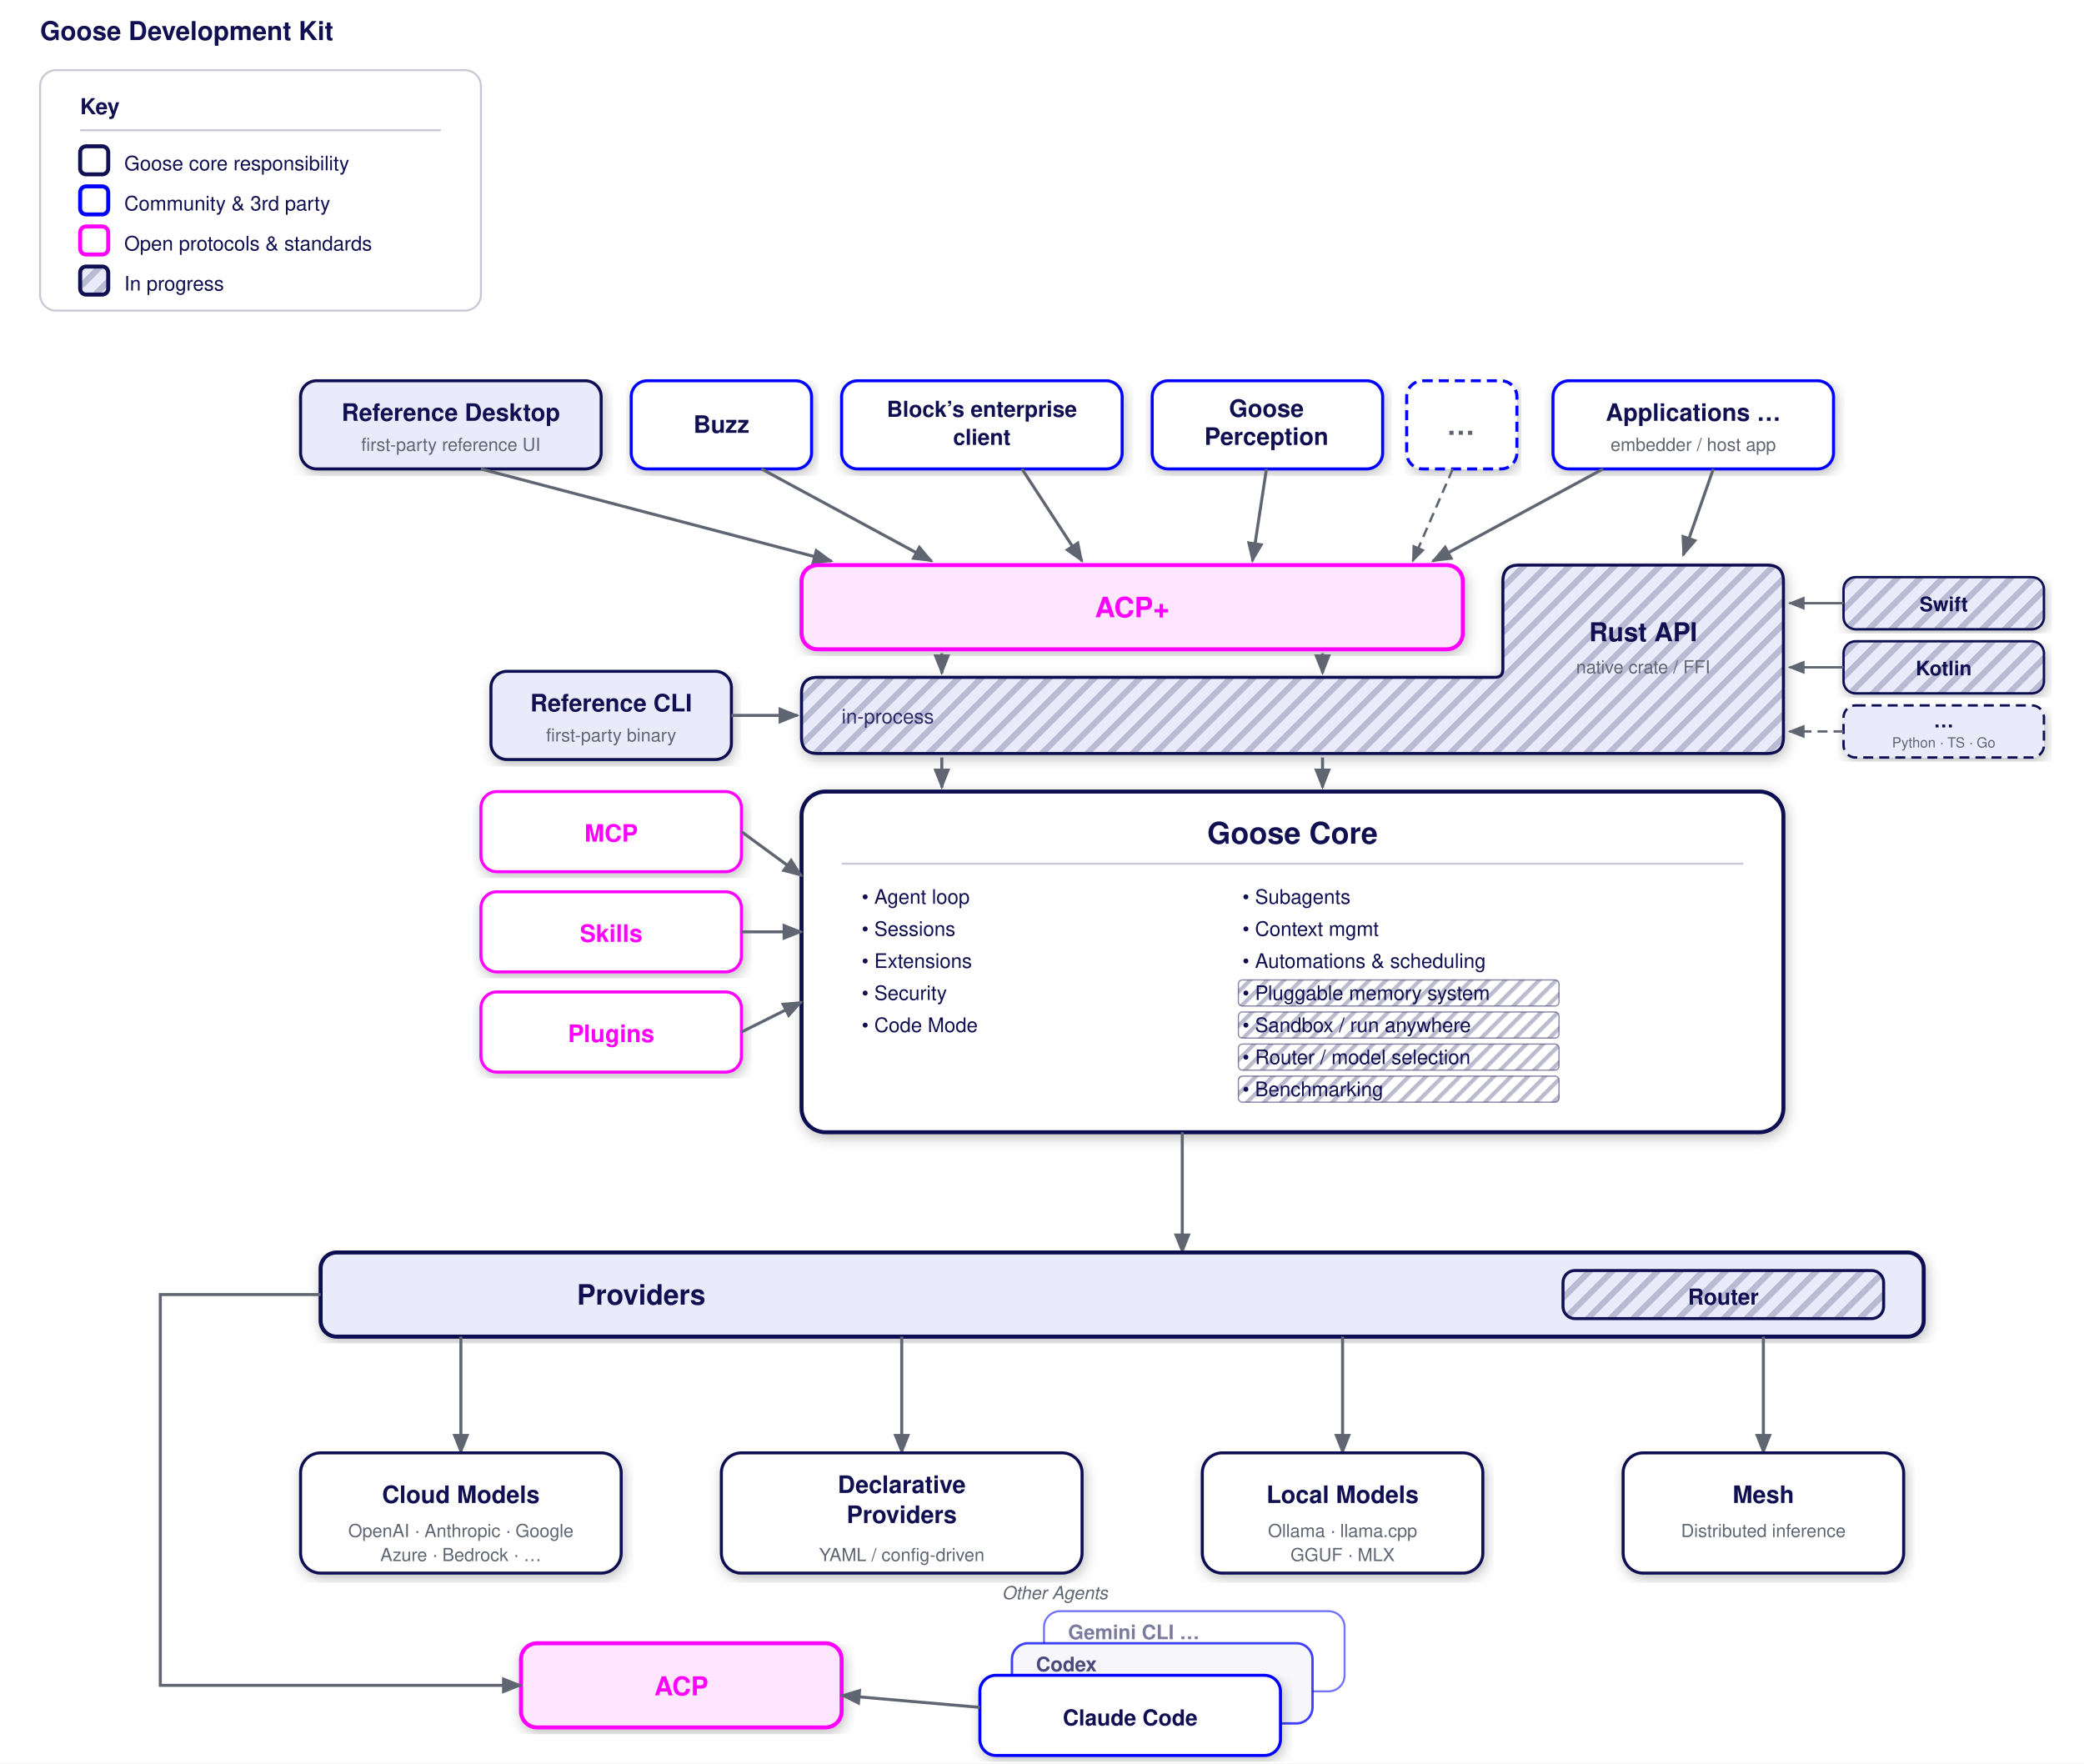
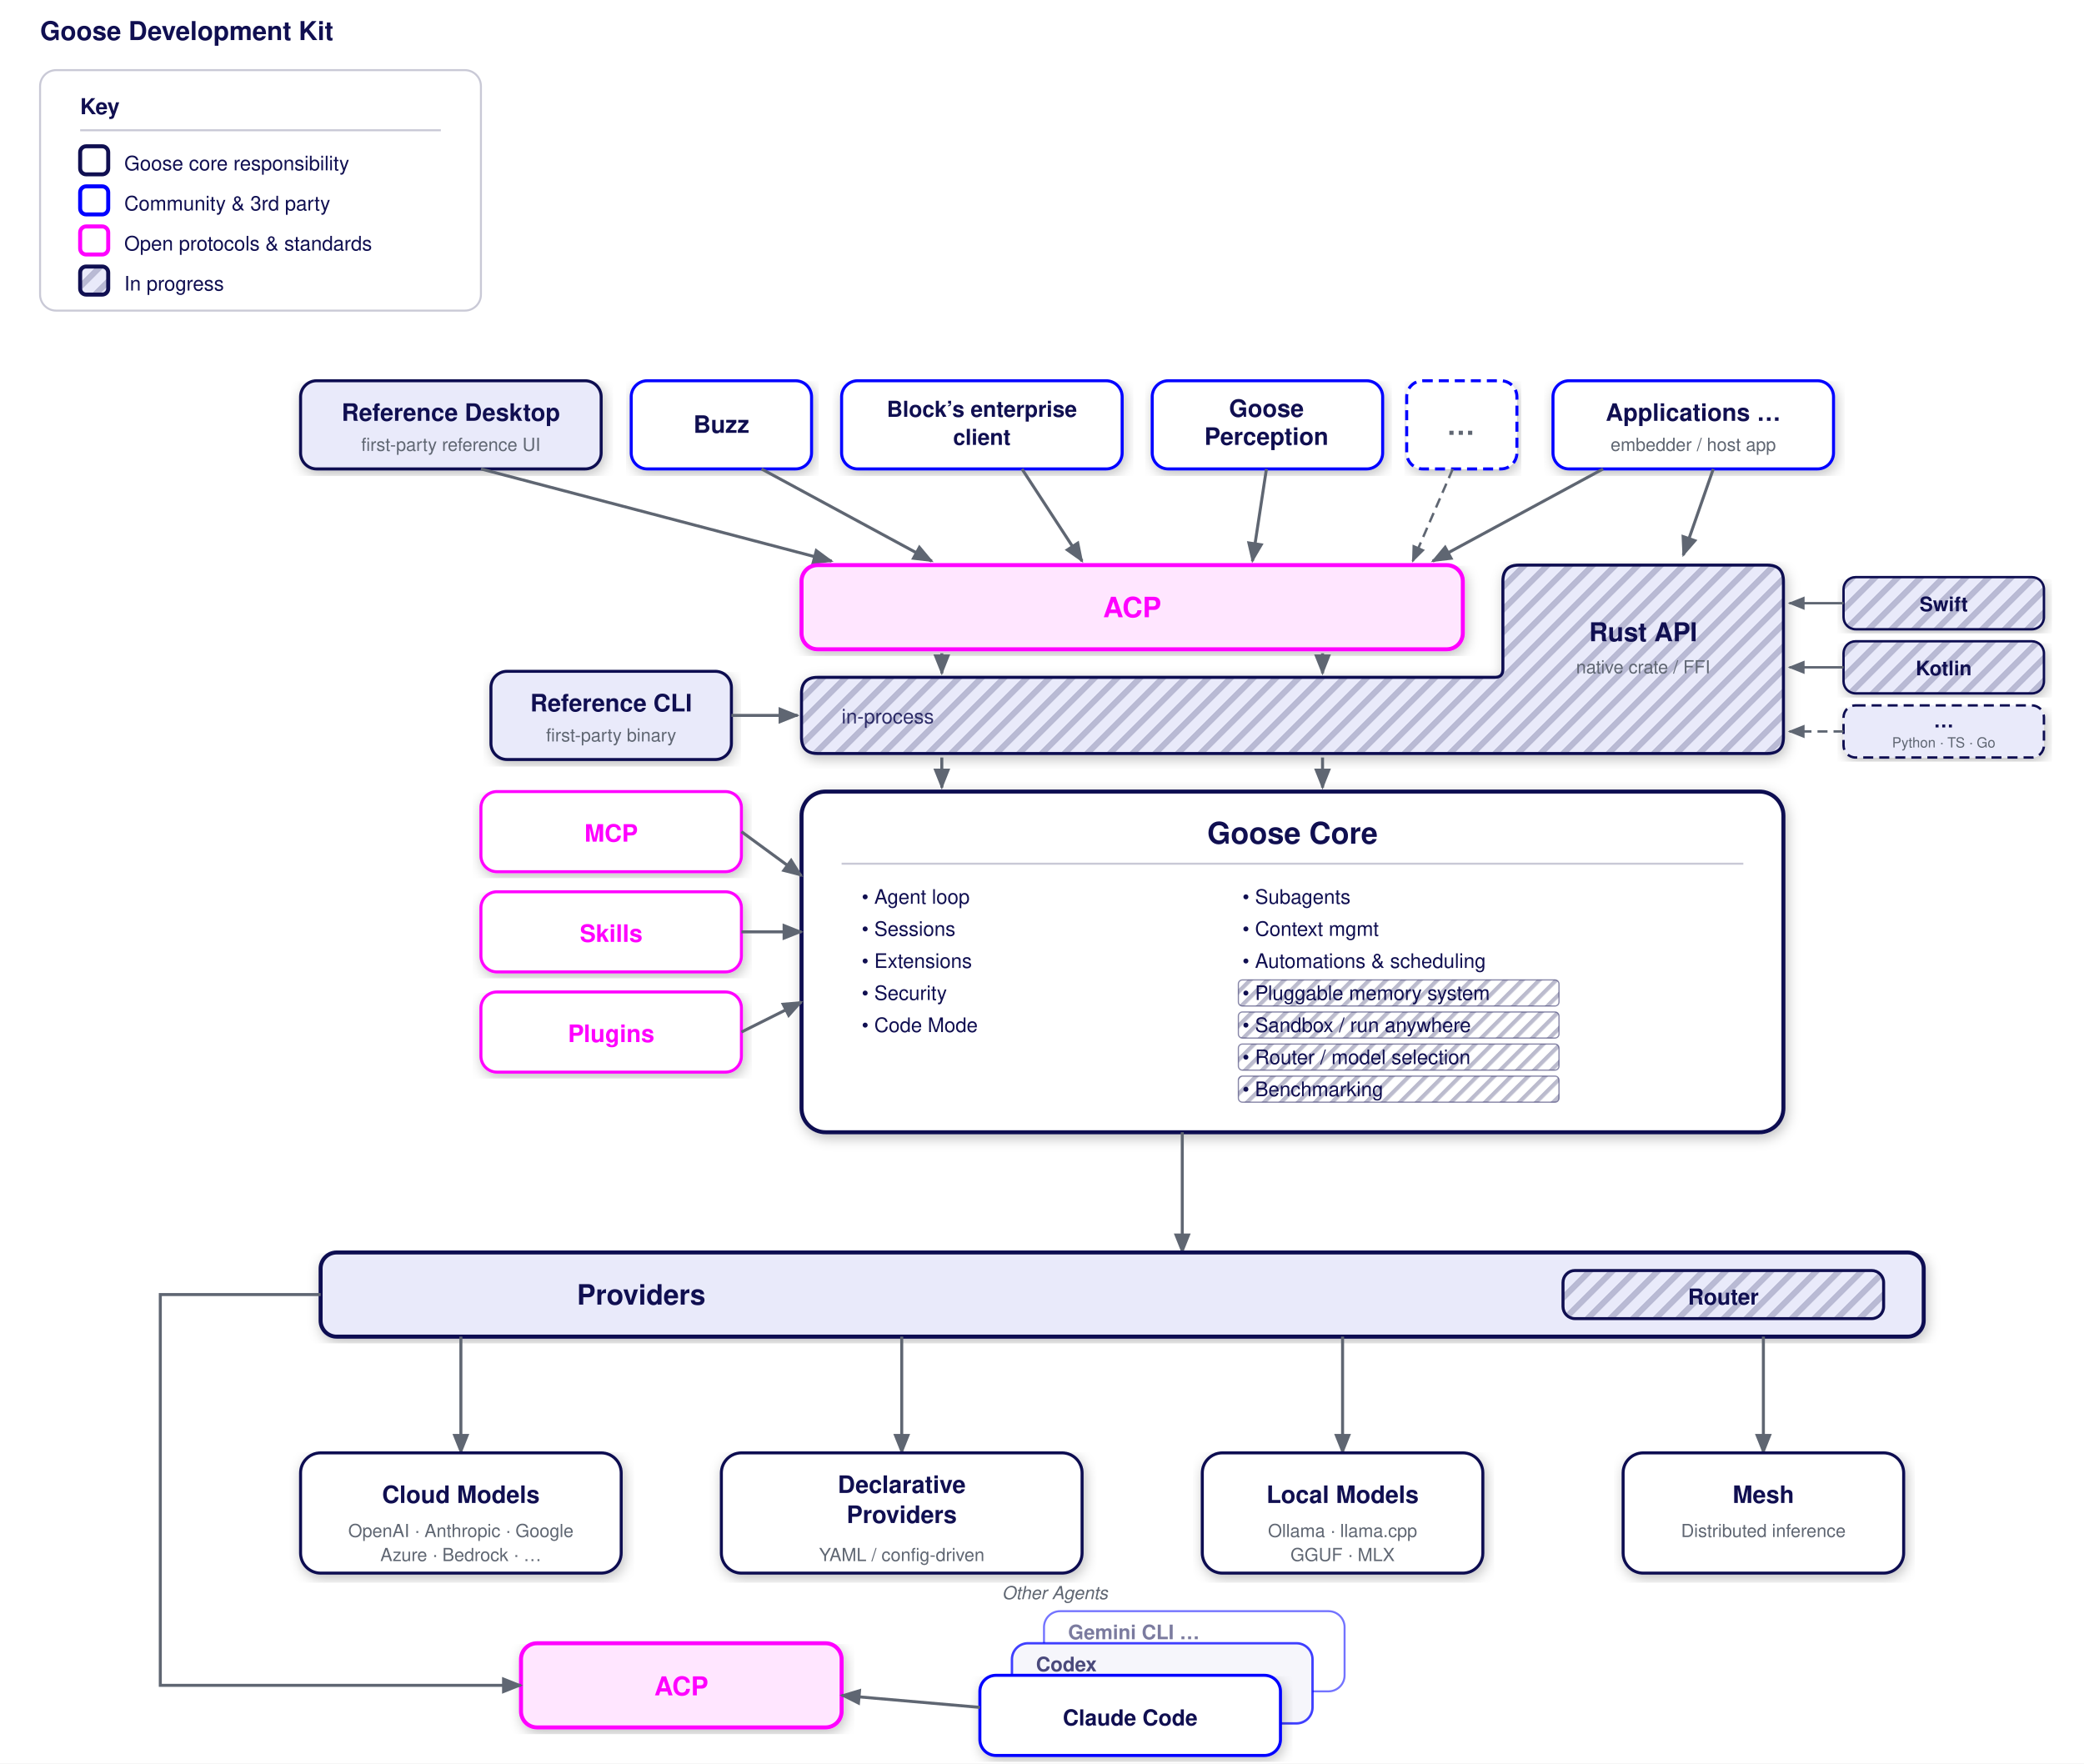
<svg xmlns="http://www.w3.org/2000/svg" viewBox="0 0 1040 880" font-family="-apple-system, BlinkMacSystemFont, 'Segoe UI', Helvetica, Arial, sans-serif">
  <defs>
    <marker id="arr" viewBox="0 0 10 10" refX="9" refY="5" markerWidth="7" markerHeight="7" orient="auto-start-reverse">
      <path d="M 0 1 L 10 5 L 0 9 z" fill="#5f6672" />
    </marker>
    <filter id="shadow" x="-4%" y="-4%" width="108%" height="112%">
      <feDropShadow dx="1" dy="2" stdDeviation="3" flood-opacity="0.25" />
    </filter>
    <pattern id="stripeGreen" patternUnits="userSpaceOnUse" width="8" height="8" patternTransform="rotate(45)">
      <rect width="8" height="8" fill="#e9eafa" />
      <rect width="3" height="8" fill="#100f51" fill-opacity="0.22" />
    </pattern>
    <pattern id="stripeGreenInline" patternUnits="userSpaceOnUse" width="6" height="6" patternTransform="rotate(45)">
      <rect width="6" height="6" fill="#ffffff" />
      <rect width="2" height="6" fill="#100f51" fill-opacity="0.28" />
    </pattern>
  </defs>
  <rect width="1040" height="880" fill="#ffffff" />
  <text x="20" y="20" font-size="13" font-weight="700" fill="#100f51">Goose Development Kit</text>
  <rect x="20" y="35" width="220" height="120" rx="8" fill="#ffffff" stroke="#c9c9d6" stroke-width="1" />
  <text x="40" y="57" font-size="11" font-weight="700" fill="#100f51">Key</text>
  <line x1="40" y1="65" x2="220" y2="65" stroke="#c9c9d6" stroke-width="1" />
  <rect x="40" y="73" width="14" height="14" rx="3" fill="none" stroke="#100f51" stroke-width="2" />
  <text x="62" y="85" font-size="10" fill="#100f51">Goose core responsibility</text>
  <rect x="40" y="93" width="14" height="14" rx="3" fill="none" stroke="#0000ff" stroke-width="2" />
  <text x="62" y="105" font-size="10" fill="#100f51">Community &amp; 3rd party</text>
  <rect x="40" y="113" width="14" height="14" rx="3" fill="none" stroke="#ff00ff" stroke-width="2" />
  <text x="62" y="125" font-size="10" fill="#100f51">Open protocols &amp; standards</text>
  <rect x="40" y="133" width="14" height="14" rx="3" fill="url(#stripeGreen)" stroke="#100f51" stroke-width="2" />
  <text x="62" y="145" font-size="10" fill="#100f51">In progress</text>
  <rect x="150" y="190" width="150" height="44" rx="8" fill="#e9eafa" stroke="#100f51" stroke-width="1.5" filter="url(#shadow)" />
  <text x="225" y="210" text-anchor="middle" font-size="12" font-weight="700" fill="#100f51">Reference Desktop</text>
  <text x="225" y="225" text-anchor="middle" font-size="9" fill="#5f6672">first-party reference UI</text>
  <line x1="240" y1="234" x2="415" y2="280" stroke="#5f6672" stroke-width="1.5" marker-end="url(#arr)" />
  <rect x="315" y="190" width="90" height="44" rx="8" fill="#ffffff" stroke="#0000ff" stroke-width="1.5" filter="url(#shadow)" />
  <text x="360" y="216" text-anchor="middle" font-size="12" font-weight="600" fill="#100f51">Buzz</text>
  <line x1="380" y1="234" x2="465" y2="280" stroke="#5f6672" stroke-width="1.5" marker-end="url(#arr)" />
  <rect x="420" y="190" width="140" height="44" rx="8" fill="#ffffff" stroke="#0000ff" stroke-width="1.5" filter="url(#shadow)" />
  <text x="490" y="208" text-anchor="middle" font-size="11" font-weight="600" fill="#100f51">Block’s enterprise</text>
  <text x="490" y="222" text-anchor="middle" font-size="11" font-weight="600" fill="#100f51">client</text>
  <line x1="510" y1="234" x2="540" y2="280" stroke="#5f6672" stroke-width="1.5" marker-end="url(#arr)" />
  <rect x="575" y="190" width="115" height="44" rx="8" fill="#ffffff" stroke="#0000ff" stroke-width="1.5" filter="url(#shadow)" />
  <text x="632" y="208" text-anchor="middle" font-size="12" font-weight="600" fill="#100f51">Goose</text>
  <text x="632" y="222" text-anchor="middle" font-size="12" font-weight="600" fill="#100f51">Perception</text>
  <line x1="632" y1="234" x2="625" y2="280" stroke="#5f6672" stroke-width="1.5" marker-end="url(#arr)" />
  <rect x="702" y="190" width="55" height="44" rx="8" fill="#ffffff" stroke="#0000ff" stroke-width="1.5" stroke-dasharray="5,3" filter="url(#shadow)" />
  <text x="729" y="217" text-anchor="middle" font-size="14" font-weight="600" fill="#5f6672">…</text>
  <line x1="725" y1="234" x2="705" y2="280" stroke="#5f6672" stroke-width="1.2" stroke-dasharray="5,3" marker-end="url(#arr)" />
  <rect x="775" y="190" width="140" height="44" rx="8" fill="#ffffff" stroke="#0000ff" stroke-width="1.5" filter="url(#shadow)" />
  <text x="845" y="210" text-anchor="middle" font-size="12" font-weight="700" fill="#100f51">Applications …</text>
  <text x="845" y="225" text-anchor="middle" font-size="9" fill="#5f6672">embedder / host app</text>

-    Rust API arm (in-process, peer of ACP+) --&gt;
+    Rust API arm (in-process, peer of ACP) --&gt;
  <line x1="855" y1="234" x2="840" y2="277" stroke="#5f6672" stroke-width="1.5" marker-end="url(#arr)" />

-    ACP+ (protocol route) --&gt;
+    ACP (protocol route) --&gt;
  <line x1="800" y1="234" x2="715" y2="280" stroke="#5f6672" stroke-width="1.5" marker-end="url(#arr)" />
  <rect x="400" y="282" width="330" height="42" rx="8" fill="#ffe6ff" stroke="#ff00ff" stroke-width="2" filter="url(#shadow)" />
-   <text x="565" y="308" text-anchor="middle" font-size="14" font-weight="700" fill="#ff00ff">ACP+</text>
+   <text x="565" y="308" text-anchor="middle" font-size="14" font-weight="700" fill="#ff00ff">ACP</text>
  <rect x="245" y="335" width="120" height="44" rx="8" fill="#e9eafa" stroke="#100f51" stroke-width="1.5" filter="url(#shadow)" />
  <text x="305" y="355" text-anchor="middle" font-size="12" font-weight="700" fill="#100f51">Reference CLI</text>
  <text x="305" y="370" text-anchor="middle" font-size="9" fill="#5f6672">first-party binary</text>
  <line x1="365" y1="357" x2="398" y2="357" stroke="#5f6672" stroke-width="1.5" marker-end="url(#arr)" />
  <path d="M 408 338            H 746 Q 750 338 750 334            V 290 Q 750 282 758 282            H 882 Q 890 282 890 290            V 368 Q 890 376 882 376            H 408 Q 400 376 400 368            V 346 Q 400 338 408 338 Z" fill="url(#stripeGreen)" stroke="#100f51" stroke-width="1.5" filter="url(#shadow)" />
  <text x="820" y="320" text-anchor="middle" font-size="13" font-weight="700" fill="#100f51">Rust API</text>
  <text x="820" y="336" text-anchor="middle" font-size="9" fill="#5f6672">native crate / FFI</text>
  <text x="420" y="361" font-size="10" fill="#100f51" fill-opacity="0.85">in-process</text>
  <line x1="470" y1="326" x2="470" y2="336" stroke="#5f6672" stroke-width="1.5" marker-end="url(#arr)" />
  <line x1="660" y1="326" x2="660" y2="336" stroke="#5f6672" stroke-width="1.5" marker-end="url(#arr)" />
  <line x1="470" y1="378" x2="470" y2="393" stroke="#5f6672" stroke-width="1.5" marker-end="url(#arr)" />
  <line x1="660" y1="378" x2="660" y2="393" stroke="#5f6672" stroke-width="1.5" marker-end="url(#arr)" />
  <rect x="920" y="288" width="100" height="26" rx="6" fill="url(#stripeGreen)" stroke="#100f51" stroke-width="1.2" filter="url(#shadow)" />
  <text x="970" y="305" text-anchor="middle" font-size="10" font-weight="700" fill="#100f51">Swift</text>
  <line x1="920" y1="301" x2="893" y2="301" stroke="#5f6672" stroke-width="1.2" marker-end="url(#arr)" />
  <rect x="920" y="320" width="100" height="26" rx="6" fill="url(#stripeGreen)" stroke="#100f51" stroke-width="1.2" filter="url(#shadow)" />
  <text x="970" y="337" text-anchor="middle" font-size="10" font-weight="700" fill="#100f51">Kotlin</text>
  <line x1="920" y1="333" x2="893" y2="333" stroke="#5f6672" stroke-width="1.2" marker-end="url(#arr)" />
  <rect x="920" y="352" width="100" height="26" rx="6" fill="#e9eafa" stroke="#100f51" stroke-width="1.2" stroke-dasharray="5,3" filter="url(#shadow)" />
  <text x="970" y="363" text-anchor="middle" font-size="10" font-weight="700" fill="#100f51">…</text>
  <text x="970" y="373" text-anchor="middle" font-size="7" fill="#5f6672">Python · TS · Go</text>
  <line x1="920" y1="365" x2="893" y2="365" stroke="#5f6672" stroke-width="1.2" stroke-dasharray="5,3" marker-end="url(#arr)" />
  <rect x="400" y="395" width="490" height="170" rx="12" fill="#ffffff" stroke="#100f51" stroke-width="2" filter="url(#shadow)" />
  <text x="645" y="421" text-anchor="middle" font-size="15" font-weight="700" fill="#100f51">Goose Core</text>
  <line x1="420" y1="431" x2="870" y2="431" stroke="#c9c9d6" stroke-width="1" />
  <text x="430" y="451" font-size="10" fill="#100f51">• Agent loop</text>
  <text x="430" y="467" font-size="10" fill="#100f51">• Sessions</text>
  <text x="430" y="483" font-size="10" fill="#100f51">• Extensions</text>
  <text x="430" y="499" font-size="10" fill="#100f51">• Security</text>
  <text x="430" y="515" font-size="10" fill="#100f51">• Code Mode</text>
  <text x="620" y="451" font-size="10" fill="#100f51">• Subagents</text>
  <text x="620" y="467" font-size="10" fill="#100f51">• Context mgmt</text>
  <text x="620" y="483" font-size="10" fill="#100f51">• Automations &amp; scheduling</text>
  <rect x="618" y="489" width="160" height="13" rx="2" fill="url(#stripeGreenInline)" stroke="#100f51" stroke-width="0.6" stroke-opacity="0.5" />
  <text x="620" y="499" font-size="10" fill="#100f51">• Pluggable memory system</text>
  <rect x="618" y="505" width="160" height="13" rx="2" fill="url(#stripeGreenInline)" stroke="#100f51" stroke-width="0.6" stroke-opacity="0.5" />
  <text x="620" y="515" font-size="10" fill="#100f51">• Sandbox / run anywhere</text>
  <rect x="618" y="521" width="160" height="13" rx="2" fill="url(#stripeGreenInline)" stroke="#100f51" stroke-width="0.6" stroke-opacity="0.5" />
  <text x="620" y="531" font-size="10" fill="#100f51">• Router / model selection</text>
  <rect x="618" y="537" width="160" height="13" rx="2" fill="url(#stripeGreenInline)" stroke="#100f51" stroke-width="0.6" stroke-opacity="0.5" />
  <text x="620" y="547" font-size="10" fill="#100f51">• Benchmarking</text>
  <rect x="240" y="395" width="130" height="40" rx="8" fill="#ffffff" stroke="#ff00ff" stroke-width="1.5" filter="url(#shadow)" />
  <text x="305" y="420" text-anchor="middle" font-size="12" font-weight="600" fill="#ff00ff">MCP</text>
  <rect x="240" y="445" width="130" height="40" rx="8" fill="#ffffff" stroke="#ff00ff" stroke-width="1.5" filter="url(#shadow)" />
  <text x="305" y="470" text-anchor="middle" font-size="12" font-weight="600" fill="#ff00ff">Skills</text>
  <rect x="240" y="495" width="130" height="40" rx="8" fill="#ffffff" stroke="#ff00ff" stroke-width="1.5" filter="url(#shadow)" />
  <text x="305" y="520" text-anchor="middle" font-size="12" font-weight="600" fill="#ff00ff">Plugins</text>
  <line x1="370" y1="415" x2="400" y2="437" stroke="#5f6672" stroke-width="1.5" marker-end="url(#arr)" />
  <line x1="370" y1="465" x2="400" y2="465" stroke="#5f6672" stroke-width="1.5" marker-end="url(#arr)" />
  <line x1="370" y1="515" x2="400" y2="500" stroke="#5f6672" stroke-width="1.5" marker-end="url(#arr)" />

  
  
  

   Providers bar --&gt;
  <line x1="590" y1="565" x2="590" y2="625" stroke="#5f6672" stroke-width="1.5" marker-end="url(#arr)" />
  <rect x="160" y="625" width="800" height="42" rx="8" fill="#e9eafa" stroke="#100f51" stroke-width="2" filter="url(#shadow)" />
  <text x="320" y="651" text-anchor="middle" font-size="14" font-weight="700" fill="#100f51">Providers</text>
  <rect x="780" y="634" width="160" height="24" rx="6" fill="url(#stripeGreen)" stroke="#100f51" stroke-width="1.5" />
  <text x="860" y="651" text-anchor="middle" font-size="11" font-weight="700" fill="#100f51">Router</text>
  <line x1="230" y1="667" x2="230" y2="725" stroke="#5f6672" stroke-width="1.5" marker-end="url(#arr)" />
  <line x1="450" y1="667" x2="450" y2="725" stroke="#5f6672" stroke-width="1.5" marker-end="url(#arr)" />
  <line x1="670" y1="667" x2="670" y2="725" stroke="#5f6672" stroke-width="1.5" marker-end="url(#arr)" />
  <line x1="880" y1="667" x2="880" y2="725" stroke="#5f6672" stroke-width="1.5" marker-end="url(#arr)" />
  <rect x="150" y="725" width="160" height="60" rx="10" fill="#ffffff" stroke="#100f51" stroke-width="1.5" filter="url(#shadow)" />
  <text x="230" y="750" text-anchor="middle" font-size="12" font-weight="700" fill="#100f51">Cloud Models</text>
  <text x="230" y="767" text-anchor="middle" font-size="9" fill="#5f6672">OpenAI · Anthropic · Google</text>
  <text x="230" y="779" text-anchor="middle" font-size="9" fill="#5f6672">Azure · Bedrock · …</text>
  <rect x="360" y="725" width="180" height="60" rx="10" fill="#ffffff" stroke="#100f51" stroke-width="1.5" filter="url(#shadow)" />
  <text x="450" y="745" text-anchor="middle" font-size="12" font-weight="700" fill="#100f51">Declarative</text>
  <text x="450" y="760" text-anchor="middle" font-size="12" font-weight="700" fill="#100f51">Providers</text>
  <text x="450" y="779" text-anchor="middle" font-size="9" fill="#5f6672">YAML / config-driven</text>
  <rect x="600" y="725" width="140" height="60" rx="10" fill="#ffffff" stroke="#100f51" stroke-width="1.5" filter="url(#shadow)" />
  <text x="670" y="750" text-anchor="middle" font-size="12" font-weight="700" fill="#100f51">Local Models</text>
  <text x="670" y="767" text-anchor="middle" font-size="9" fill="#5f6672">Ollama · llama.cpp</text>
  <text x="670" y="779" text-anchor="middle" font-size="9" fill="#5f6672">GGUF · MLX</text>
  <rect x="810" y="725" width="140" height="60" rx="10" fill="#ffffff" stroke="#100f51" stroke-width="1.5" filter="url(#shadow)" />
  <text x="880" y="750" text-anchor="middle" font-size="12" font-weight="700" fill="#100f51">Mesh</text>
  <text x="880" y="767" text-anchor="middle" font-size="9" fill="#5f6672">Distributed inference</text>
  <rect x="260" y="820" width="160" height="42" rx="8" fill="#ffe6ff" stroke="#ff00ff" stroke-width="2" filter="url(#shadow)" />
  <text x="340" y="846" text-anchor="middle" font-size="13" font-weight="700" fill="#ff00ff">ACP</text>
  <polyline points="160,646 80,646 80,841 260,841" fill="none" stroke="#5f6672" stroke-width="1.5" marker-end="url(#arr)" />
  <text x="500" y="798" font-size="9" font-style="italic" fill="#5f6672">Other Agents</text>
  <rect x="521" y="804" width="150" height="40" rx="8" fill="#ffffff" stroke="#0000ff" stroke-width="1" stroke-opacity="0.55" />
  <text x="533" y="818" font-size="10" font-weight="600" fill="#100f51" fill-opacity="0.55">Gemini CLI …</text>
  <rect x="505" y="820" width="150" height="40" rx="8" fill="#f6f6fb" stroke="#0000ff" stroke-width="1.2" stroke-opacity="0.75" />
  <text x="517" y="834" font-size="10" font-weight="600" fill="#100f51" fill-opacity="0.75">Codex</text>
  <rect x="489" y="836" width="150" height="40" rx="8" fill="#ffffff" stroke="#0000ff" stroke-width="1.5" filter="url(#shadow)" />
  <text x="564" y="861" text-anchor="middle" font-size="11" font-weight="600" fill="#100f51">Claude Code</text>

   ACP --&gt;
  <line x1="489" y1="852" x2="420" y2="846" stroke="#5f6672" stroke-width="1.5" marker-end="url(#arr)" />
</svg>
